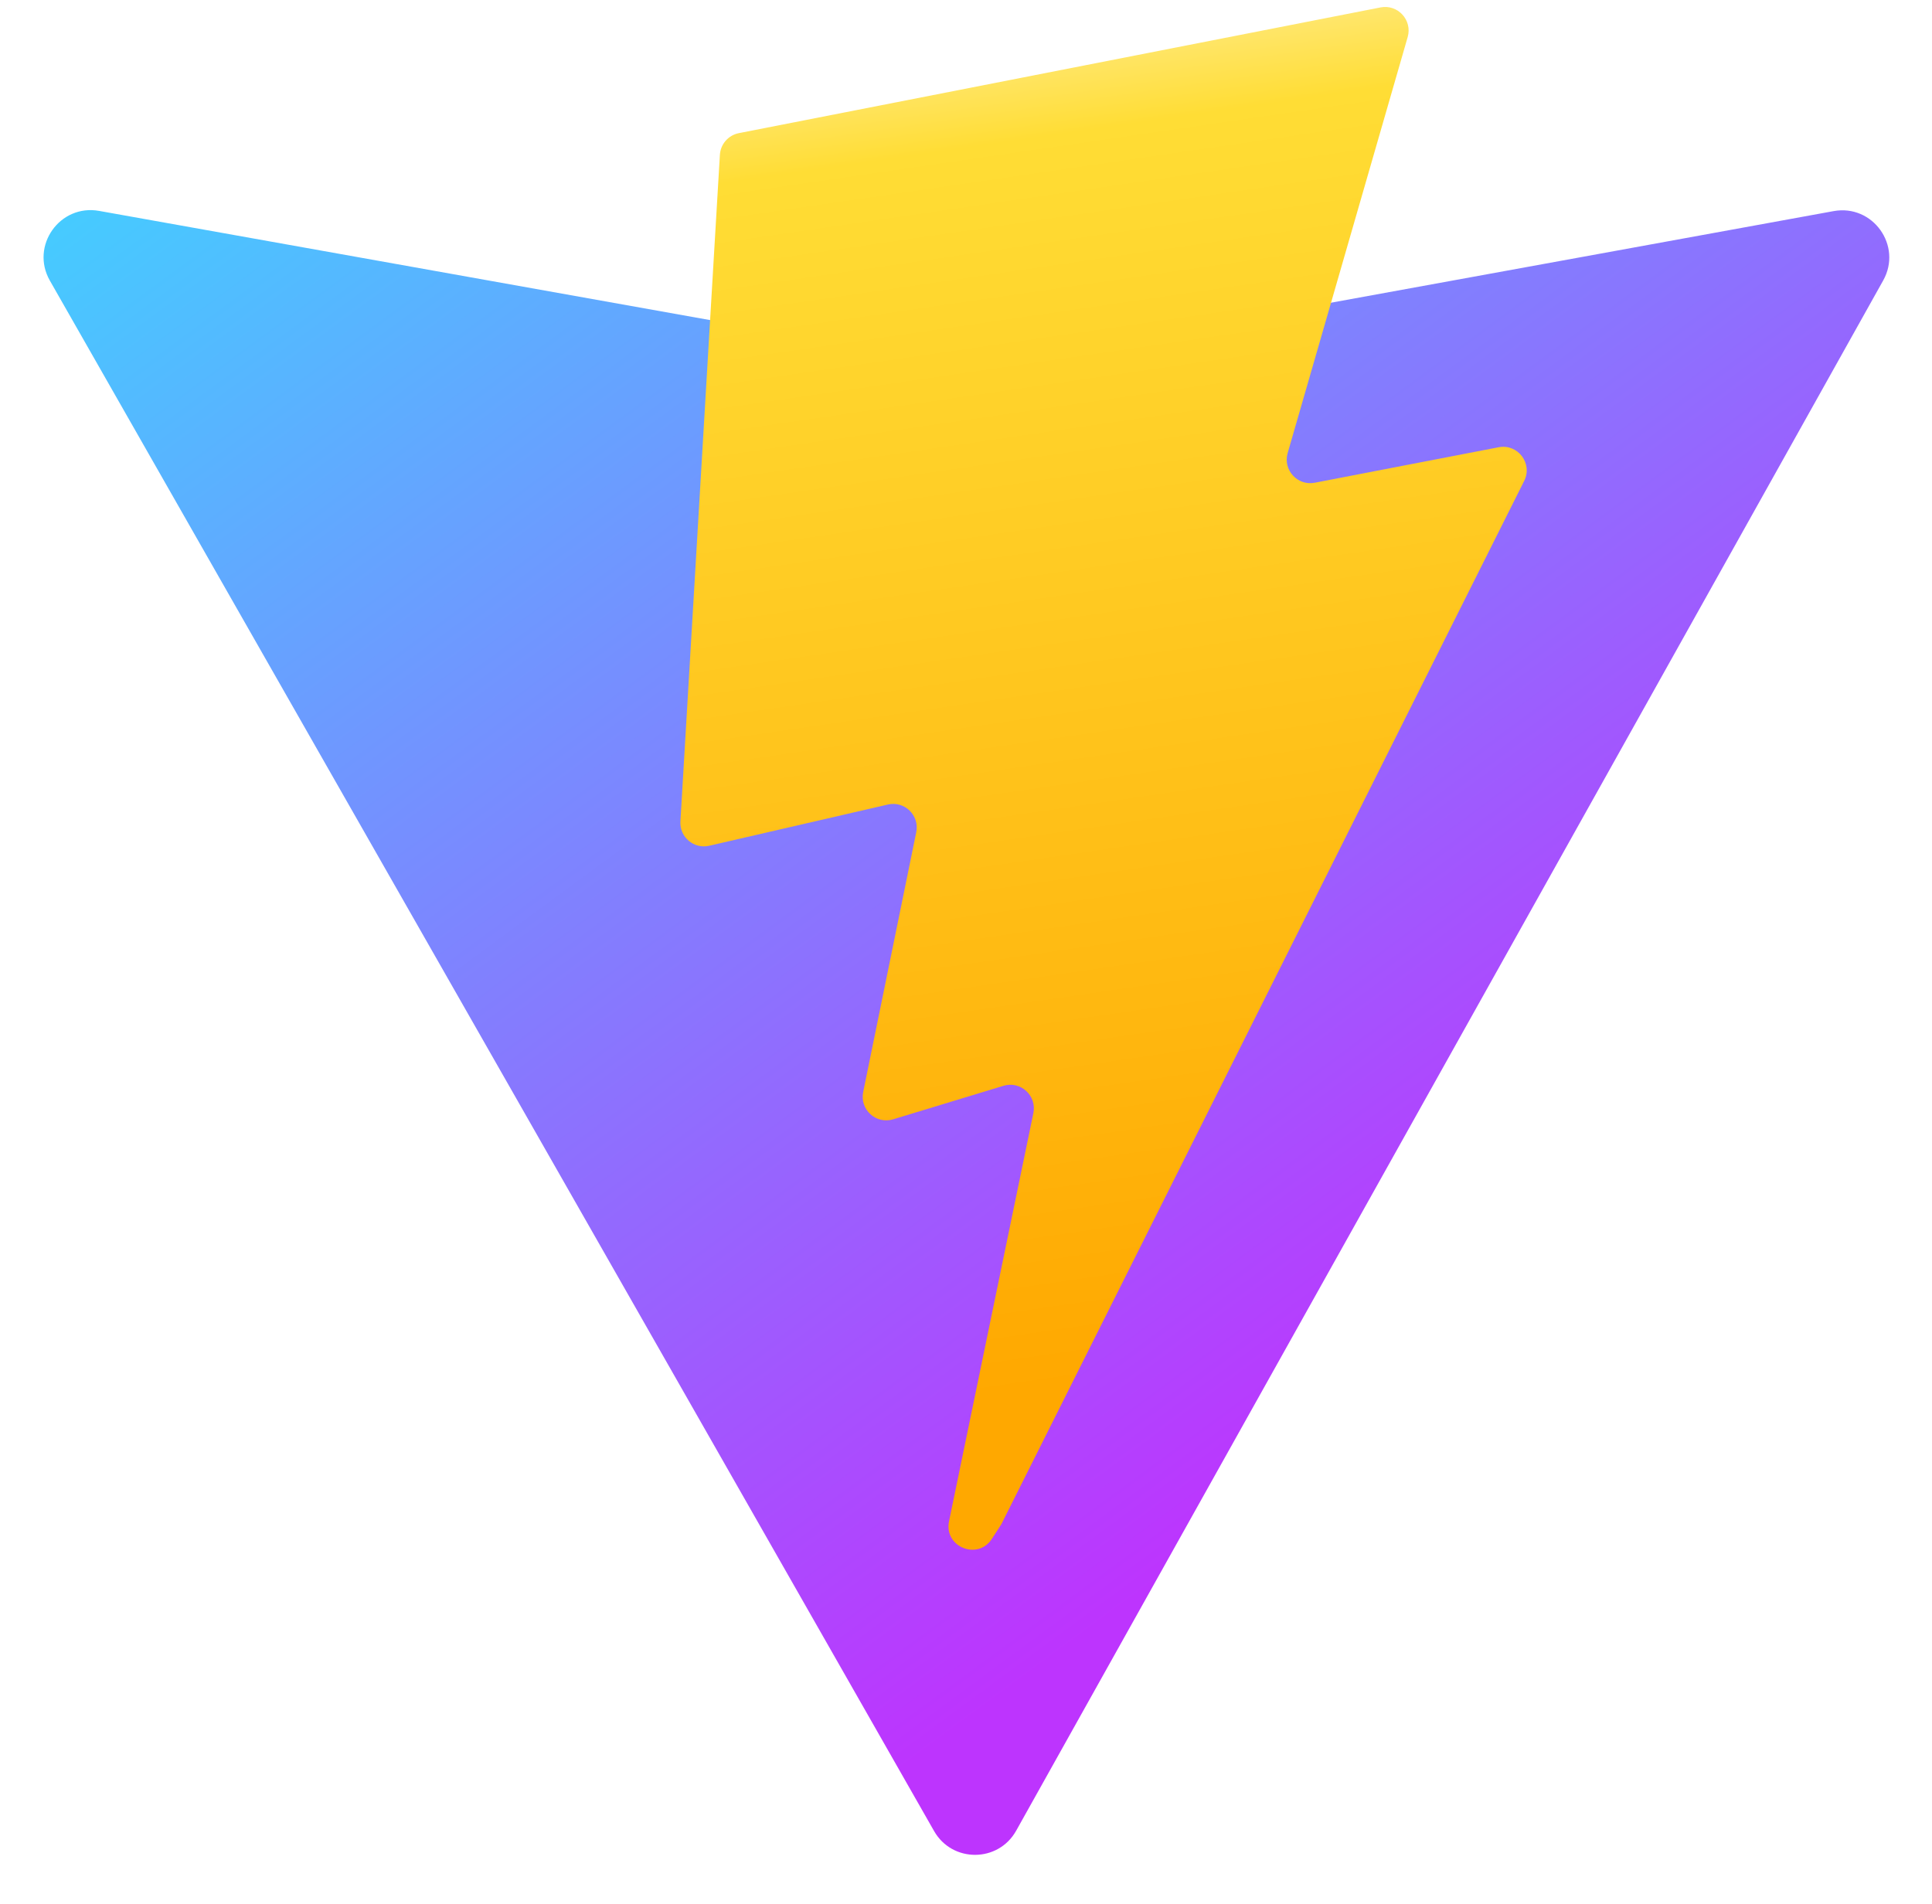
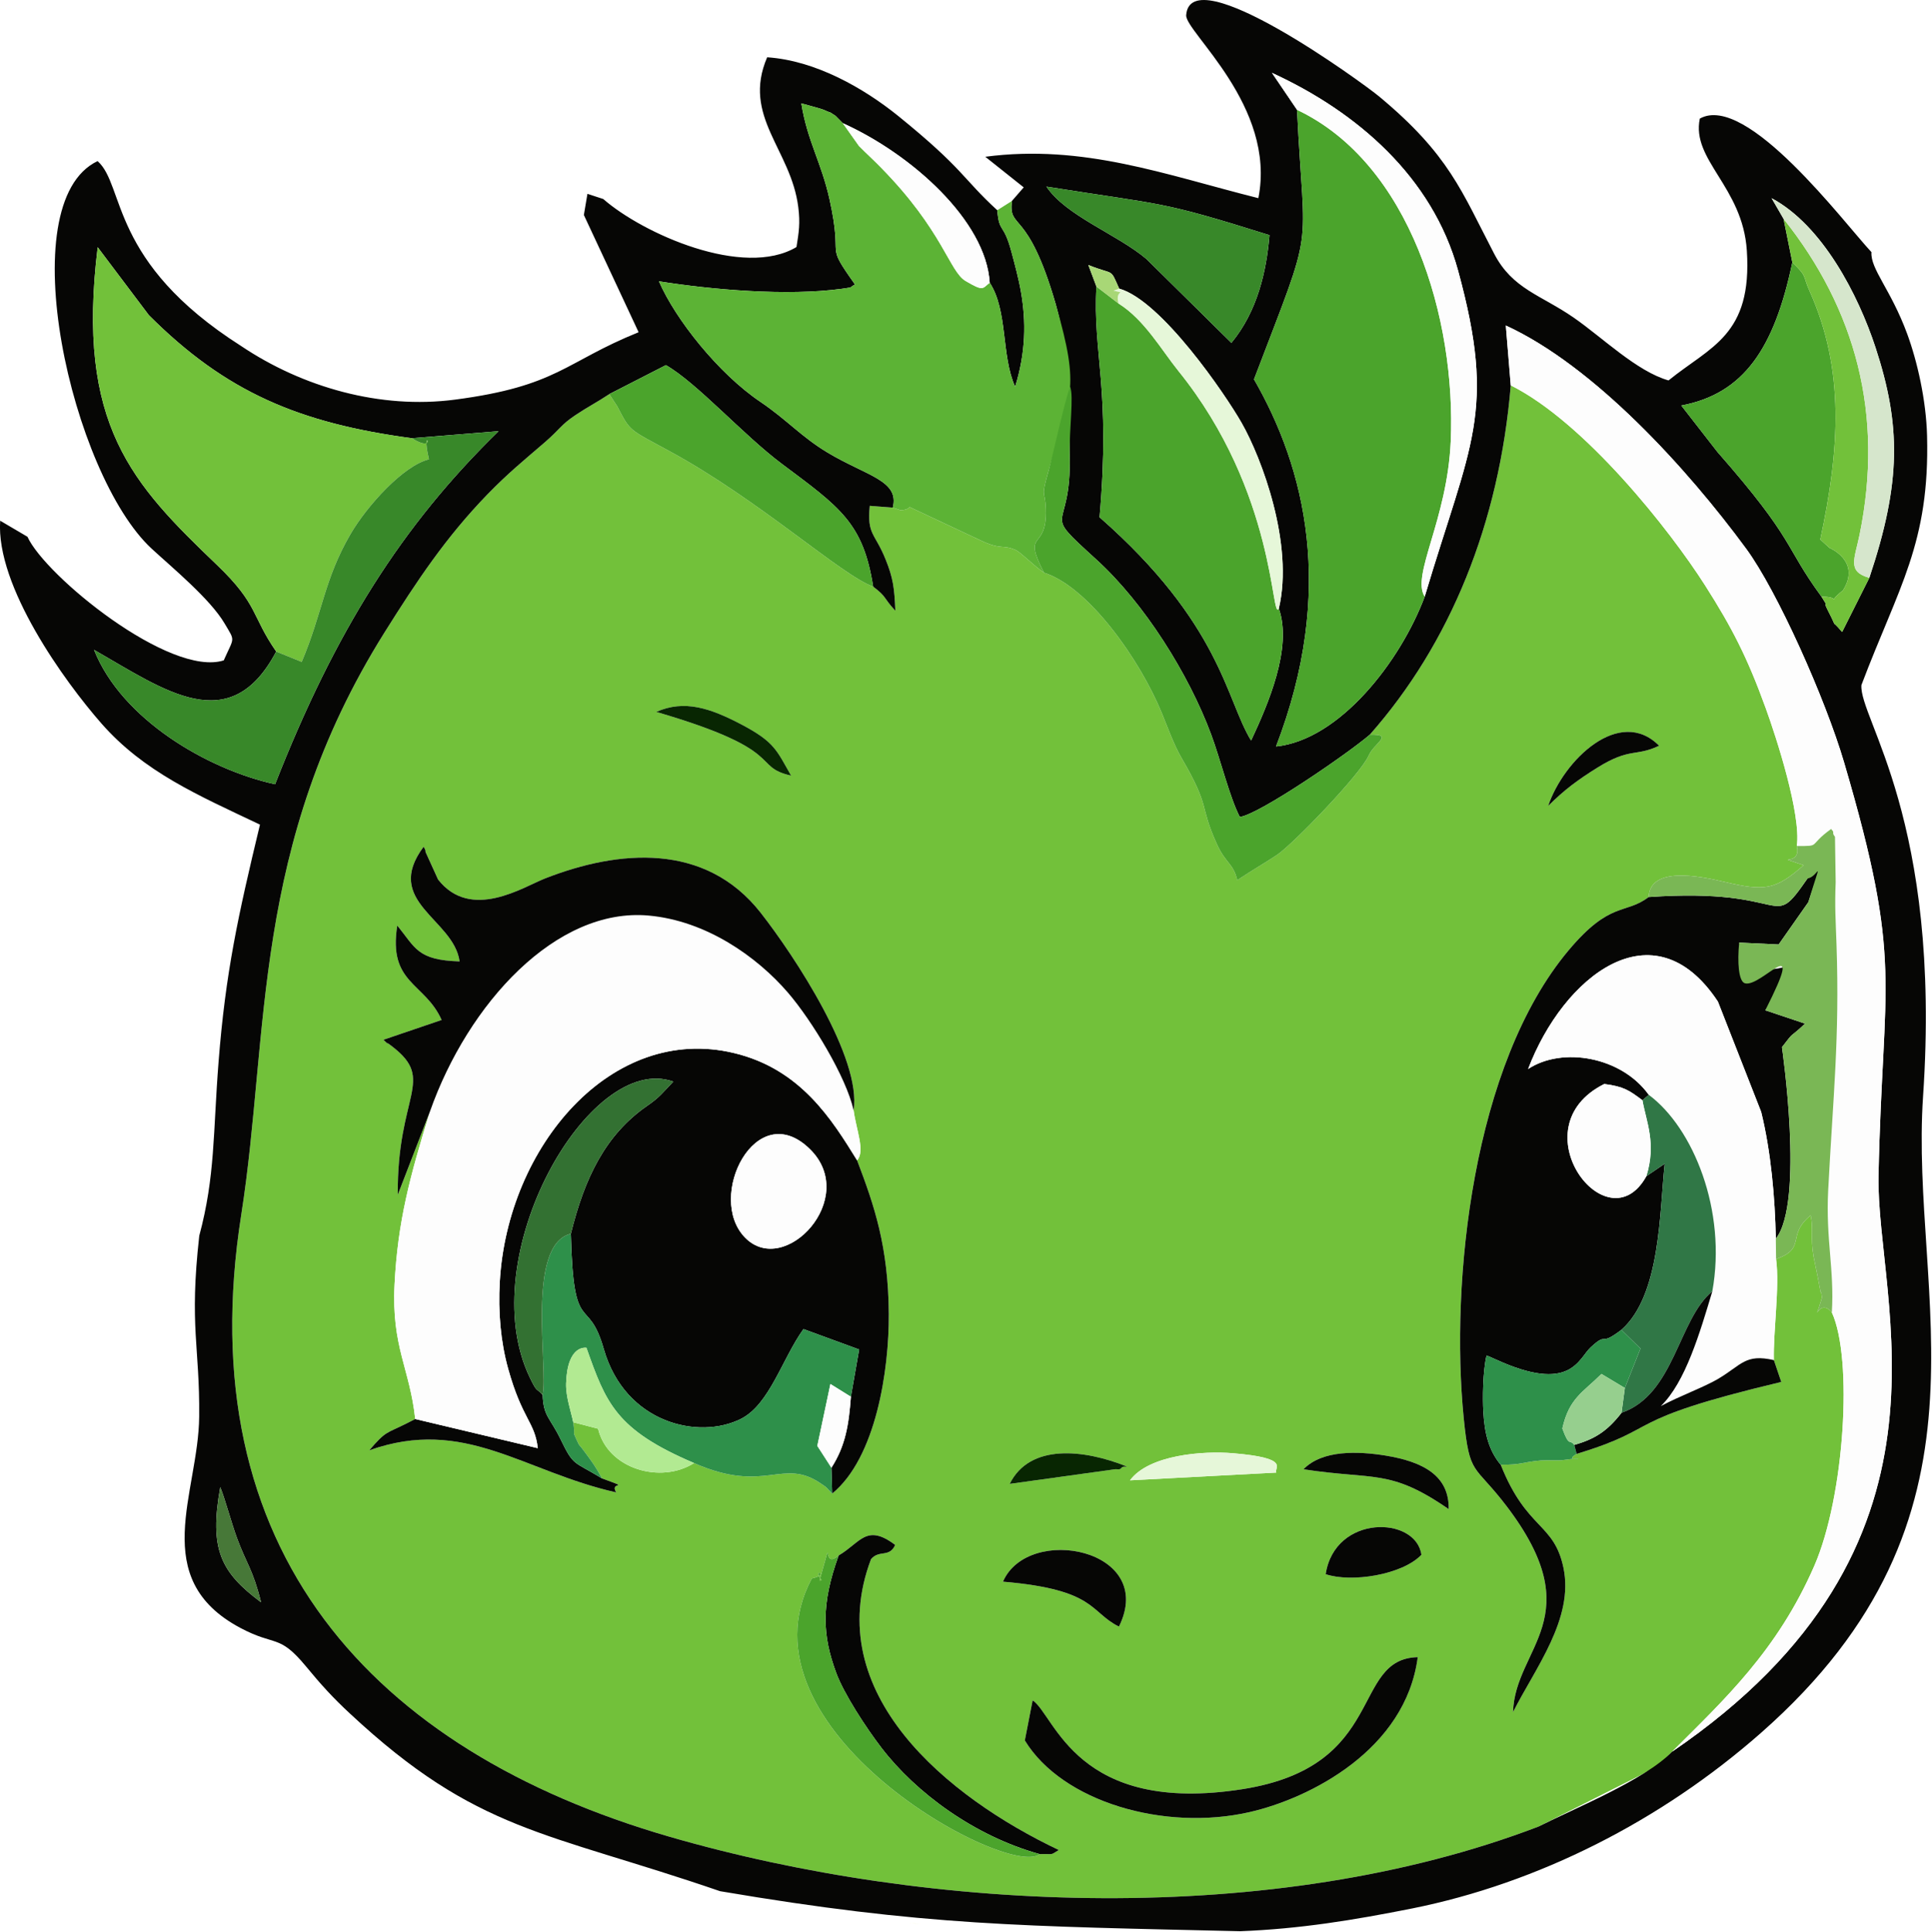
- <svg xmlns="http://www.w3.org/2000/svg" width="410" height="404" viewBox="0 0 410 404" fill="none">
-   <path d="M399.641 59.525L215.643 388.545C211.844 395.338 202.084 395.378 198.228 388.618L10.582 59.556C6.381 52.19 12.68 43.267 21.028 44.759L205.223 77.682C206.398 77.892 207.601 77.89 208.776 77.676L389.119 44.806C397.439 43.289 403.768 52.143 399.641 59.525Z" fill="url(#paint0_linear)" />
-   <path d="M292.965 1.574L156.801 28.255C154.563 28.694 152.906 30.59 152.771 32.866L144.395 174.33C144.198 177.662 147.258 180.248 150.51 179.498L188.42 170.749C191.967 169.931 195.172 173.055 194.443 176.622L183.18 231.775C182.422 235.487 185.907 238.661 189.532 237.56L212.947 230.446C216.577 229.344 220.065 232.527 219.297 236.242L201.398 322.875C200.278 328.294 207.486 331.249 210.492 326.603L212.5 323.5L323.454 102.072C325.312 98.365 322.108 94.137 318.036 94.923L279.014 102.454C275.347 103.161 272.227 99.746 273.262 96.158L298.731 7.867C299.767 4.273 296.636 0.855 292.965 1.574Z" fill="url(#paint1_linear)" />
+ <svg xmlns="http://www.w3.org/2000/svg" xml:space="preserve" width="2362px" height="2362px" version="1.1" style="shape-rendering:geometricPrecision; text-rendering:geometricPrecision; image-rendering:optimizeQuality; fill-rule:evenodd; clip-rule:evenodd" viewBox="0 0 227.17 227.17">
  <defs>
-     <linearGradient id="paint0_linear" x1="6" y1="33" x2="235" y2="344" gradientUnits="userSpaceOnUse">
-       <stop stop-color="#41D1FF" />
-       <stop offset="1" stop-color="#BD34FE" />
-     </linearGradient>
-     <linearGradient id="paint1_linear" x1="194.651" y1="8.818" x2="236.076" y2="292.989" gradientUnits="userSpaceOnUse">
-       <stop stop-color="#FFEA83" />
-       <stop offset="0.083" stop-color="#FFDD35" />
-       <stop offset="1" stop-color="#FFA800" />
-     </linearGradient>
+     <style type="text/css">
+    
+     .fil1 {fill:#060605}
+     .fil15 {fill:#082602}
+     .fil8 {fill:#2E904A}
+     .fil9 {fill:#307746}
+     .fil10 {fill:#337132}
+     .fil6 {fill:#388829}
+     .fil16 {fill:#477838}
+     .fil4 {fill:#4BA42C}
+     .fil3 {fill:#5CB335}
+     .fil0 {fill:#72C13A}
+     .fil7 {fill:#7AB755}
+     .fil14 {fill:#96CF8E}
+     .fil17 {fill:#A8D776}
+     .fil13 {fill:#B2EA92}
+     .fil11 {fill:#D6E6CC}
+     .fil5 {fill:#DEE962}
+     .fil12 {fill:#E6F7D9}
+     .fil2 {fill:#FDFDFD}
+    
+   </style>
  </defs>
+   <g id="Layer_x0020_1">
+     <g id="_3028019825712">
+       <path class="fil0" d="M166.77 194.93c-7.93,0.2 -3.52,12.81 -20.55,15.52 -19.66,3.12 -22.12,-8.7 -24.75,-10.44l-0.92 4.72c4.42,7.24 16.43,10.71 26.43,8.43 7.1,-1.62 18.37,-7.33 19.79,-18.23zm-68.12 -11.96c-2.21,1.89 -0.4,-3.49 -2.25,2.95 0.04,0.03 0.16,-0.01 0.16,-0.01 0,0 0.08,-0.05 0.08,-0.06 -1.25,-1.46 1.12,-0.67 -1.15,-0.17 -9.46,17.75 23.17,35.41 26.81,32.42 1.75,-0.05 1.14,0.19 2.25,-0.48 -13.07,-6.2 -28.07,-18.42 -22.09,-34.22 0.98,-1.14 2.15,-0.13 2.84,-1.67 -3.4,-2.56 -4.07,-0.27 -6.65,1.24zm32.97 8.37c4.51,-9.12 -10.67,-12.11 -13.64,-5.29 10.97,0.94 10.14,3.53 13.64,5.29zm35.58 -8.45c-0.63,-4.57 -10.18,-4.79 -11.26,2.28 2.99,1.02 8.99,0.1 11.26,-2.28zm-35.97 -10.07c0.16,-0.01 0.49,0.11 0.67,-0.13 0.19,-0.25 0.45,-0.12 0.67,-0.18 -5.11,-2.05 -11.44,-2.72 -13.8,2.04l12.46 -1.73zm18.9 0.4c-0.33,-0.53 1.84,-1.7 -5.12,-2.28 -3.41,-0.29 -9.84,0.16 -12.09,3.19l17.21 -0.91zm20.28 4.3c0.07,-3.88 -2.91,-5.56 -7.42,-6.3 -3.22,-0.52 -7.44,-0.69 -9.66,1.61 8.31,1.29 10.14,-0.11 17.08,4.69zm-119.83 -46.79c-2.37,7.65 -3.8,12.98 -4.17,20.37 -0.37,7.35 1.8,9.89 2.43,15.82l-1.07 0.55c-2.34,1.17 -2.36,0.82 -4.33,3.13 11.23,-3.99 18.09,2.5 29.04,4.95 -0.87,-1.4 1.98,-0.3 -1.66,-1.64 -0.81,-1.47 -1.08,-1.8 -1.9,-2.93 -0.99,-1.37 -0.65,-0.67 -1.06,-1.54 -0.61,-1.3 -0.15,-0.37 -0.43,-2.14l2.92 0.76c1.14,4.77 7.4,6.52 11.29,4.04 8.44,3.72 10.39,-0.73 14.95,2.43 0.85,0.58 0.38,0.23 1.3,1.16 5.15,-4.21 6.7,-14.52 6.66,-21.15 -0.06,-7.93 -1.7,-12.71 -3.73,-18.05 0.98,-1.08 -0.12,-3.64 -0.41,-5.89 0.96,-6.11 -6.92,-18.11 -10.93,-23.23 -6.52,-8.32 -16.72,-7.42 -25.36,-4.04 -2.58,1.01 -8.73,5.05 -12.59,0.13l-1.48 -3.25c0.03,-0.31 -0.15,-0.41 -0.22,-0.61 -4.84,6.51 3.54,8.46 4.23,13.49 -4.97,-0.15 -5.18,-1.58 -7.33,-4.22 -1.09,6.88 3.22,6.65 5.22,11.11l-6.85 2.33c1.55,1.44 -0.49,-0.41 1.09,0.83 5.08,3.95 0.5,5.61 0.6,17.4l3.79 -9.81zm42.48 -39.49c-1.7,-2.97 -1.93,-3.94 -5.75,-5.97 -3.75,-1.98 -6.79,-3 -10.12,-1.53 15.63,4.56 11.11,6.41 15.87,7.5zm102.1 -3.52c-4.65,-4.68 -11.22,1.68 -13.05,7.08 1.87,-1.86 3.45,-3.05 5.82,-4.52 3.83,-2.38 4.46,-1.24 7.23,-2.56zm16.2 11.8c0.6,2.6 -3.18,0.85 0.8,2.26 -3.3,2.9 -4.57,3.08 -9.26,1.97 -3.06,-0.73 -8.8,-1.86 -8.97,1.77 -2.74,2.1 -4.49,0.4 -9.41,6.26 -11.29,13.45 -13.95,38.92 -12.34,55.05 0.69,6.91 1.21,5.31 5.02,10.31 10,13.12 1,16.6 0.78,24.25 2.6,-5.15 7.19,-10.99 5.93,-16.97 -1.12,-5.34 -4.31,-4.41 -7.38,-12.12 2.61,0 2.36,-0.29 4.74,-0.51 0.6,-0.05 2.08,0.02 2.49,-0.03 4.29,-0.6 -0.3,0.43 1.7,-0.74 10.41,-3.15 4.72,-3.85 24.07,-8.46l-0.87 -2.57c-0.09,-3.35 0.7,-8.63 0.26,-11.88 3.68,-1.32 1.13,-2.73 4.07,-5.15 0.34,1.64 -0.04,2.56 0.33,4.8 0.03,0.14 0.45,2.19 0.5,2.46l0.34 1.78c0.08,-0.12 0.11,0.41 0.16,0.62 -1.14,3.96 -0.48,-0.21 1.16,1.76 2.51,5.45 1.49,21.62 -2.05,29.78 -4.36,10.01 -10.6,15.76 -16.75,21.9 -1.81,1.88 -1.3,1.4 -3.62,2.71l-12.08 6.09c-31.16,11.92 -71.4,10.14 -102.28,1.18 -34.9,-10.13 -56.54,-33.68 -50.32,-73.17 3.34,-21.25 1.11,-43.37 16.86,-68.49 3.83,-6.1 7.19,-11.15 12.06,-16.19 2.53,-2.6 4.27,-3.99 6.76,-6.14 1.87,-1.62 1.88,-2.05 3.63,-3.22 1.48,-0.99 2.47,-1.47 3.98,-2.47l0.94 1.44c1.55,2.99 1.32,2.65 6.11,5.25 10.63,5.77 20.25,14.62 23.99,15.95 1.66,1.26 1.12,1.24 2.61,2.84 -0.11,-2.67 -0.27,-3.87 -1.14,-6.02 -1.28,-3.19 -2.2,-2.87 -1.87,-6.32l2.71 0.21 0.88 0.3c0.06,0 0.31,-0.01 0.37,-0.02 0.11,-0.01 0.59,-0.11 0.72,-0.35l8.35 3.92c2.49,1.19 2.62,0.45 4.15,1.15 0.59,0.27 2.15,1.87 3.31,2.65 5.23,1.66 11.27,10.19 13.87,16.53 0.63,1.53 1.41,3.72 2.31,5.26 3.52,6.04 2.01,5.41 4.18,10.18 1.01,2.23 1.91,2.21 2.38,4.2 1.93,-1.28 3.03,-1.88 4.65,-2.95 1.85,-1.22 9.87,-9.53 10.81,-11.71 0.64,-1.47 3.04,-2.52 0.12,-2.44 9.45,-10.69 15.24,-24.85 16.59,-41.1 8.7,4.35 18.7,16.99 22.88,23.56 3.17,4.98 4.95,8.45 7.11,14.41 1.27,3.49 4.18,12.5 3.66,16.22z" />
+       <path class="fil1" d="M84.7 222.46c-20.58,-7.07 -28.56,-6.94 -43.52,-20.88 -2.03,-1.88 -3.44,-3.44 -5.16,-5.53 -3.23,-3.91 -3.56,-2.33 -7.75,-4.56 -10.91,-5.81 -4.92,-15.88 -4.84,-24.85 0.08,-8.28 -1.19,-10.56 0.01,-21.28 1.89,-7.04 1.61,-12.08 2.27,-20.45 0.82,-10.5 2.29,-17.18 4.87,-27.91 -7.37,-3.5 -13.63,-6.19 -18.65,-11.9 -4.34,-4.95 -12.43,-16.14 -11.91,-23.85l3.21 1.89c2.08,4.59 16.75,16.55 23.09,14.54 1.24,-2.81 1.38,-2.17 0.1,-4.34 -1.69,-2.88 -6.14,-6.55 -8.57,-8.79 -9.41,-8.68 -16.71,-40.69 -6.37,-45.6 3.26,2.9 1.33,11.85 16.88,21.75 7.24,4.86 16.37,7.46 25.15,6.31 12.12,-1.59 12.9,-4.41 21.61,-7.93l-6.44 -13.79 0.42 -2.49 1.86 0.61c4.68,4.09 16.51,9.36 22.73,5.65 0.28,-1.75 0.45,-2.79 0.21,-4.7 -0.85,-6.79 -6.65,-10.66 -3.66,-17.62 5.67,0.37 11.36,3.62 15.44,6.92 7.72,6.26 7.53,7.32 11.63,11.07 0.23,2.76 0.73,1.4 1.66,4.87 0.35,1.3 0.85,3.15 1.12,4.69 0.63,3.59 0.57,7.15 -0.68,11.21 -1.66,-3.73 -0.83,-8.93 -2.99,-12.25 -0.44,-7.29 -9.22,-15.13 -17.28,-18.76l-0.85 -0.86c-1.33,-0.83 0.1,-0.04 -1.32,-0.68 -0.41,-0.19 -2.28,-0.66 -2.71,-0.79 0.7,4.42 2.36,6.94 3.32,11.3 1.68,7.57 -0.7,4.8 3,10.01 -0.79,0.37 0.02,0.28 -1.55,0.5 -6.46,0.88 -15.3,0.11 -21.52,-0.88 1.93,4.46 7,10.85 11.94,14.18 3.12,2.11 4.82,4.12 7.89,5.96 4.58,2.75 8.5,3.28 7.68,6.48l-2.71 -0.21c-0.33,3.45 0.59,3.13 1.87,6.32 0.87,2.15 1.03,3.35 1.14,6.02 -1.49,-1.6 -0.95,-1.58 -2.61,-2.84 -1.18,-7.49 -3.87,-9.3 -10.73,-14.43 -4.53,-3.38 -10,-9.54 -13.65,-11.62l-6.66 3.41c-1.51,1 -2.5,1.48 -3.98,2.47 -1.75,1.17 -1.76,1.6 -3.63,3.22 -2.49,2.15 -4.23,3.54 -6.76,6.14 -4.87,5.04 -8.23,10.09 -12.06,16.19 -15.75,25.12 -13.52,47.24 -16.86,68.49 -6.22,39.49 15.42,63.04 50.32,73.17 30.88,8.96 71.12,10.74 102.28,-1.18 4.3,-2.17 12.49,-5.48 15.7,-8.8 35.56,-24.23 23.99,-52.95 24.29,-67.76 0.49,-23.39 2.98,-24.72 -4.05,-48.62 -2.19,-7.44 -7.85,-20.15 -11.53,-25.15 -6.92,-9.41 -17.87,-21.47 -28.26,-26.24l0.58 7.04c-1.35,16.25 -7.14,30.41 -16.59,41.1 -2.53,2.18 -12.98,9.36 -15.28,9.67 -1.19,-2.29 -2.27,-6.75 -3.38,-9.73 -2.63,-7.07 -7.84,-15.4 -13.48,-20.54 -6.83,-6.22 -2.93,-2.73 -3.15,-12.25 -0.13,-5.8 0.04,-11.92 -1.64,-17.78 -3.32,-11.51 -5.57,-8.64 -5.16,-12.16l1.39 -1.6 -4.52 -3.6c11.54,-1.52 21.14,2.11 32.12,4.87 2.16,-10.84 -8.63,-19.57 -8.49,-21.53 0.51,-6.8 20.79,7.98 22.7,9.57 8.26,6.87 9.69,11.14 13.53,18.5 2.17,4.17 5.49,4.83 9.38,7.53 3.36,2.33 7.4,6.31 11.13,7.37 4.92,-4 9.87,-5.27 9.21,-15.28 -0.49,-7.51 -6.56,-10.65 -5.53,-15.52 5.5,-3.08 16.96,12.25 20.19,15.71 -0.14,1.98 2.27,4.38 4.19,9.58 1.21,3.28 2.24,7.85 2.35,12 0.33,12.7 -3.34,17.76 -7.72,29.34 -0.3,3.93 9.46,15.79 7.25,48.39 -1.6,23.6 9.93,49.38 -19.09,74.89 -11.78,10.36 -26.22,17.66 -41,20.63 -6.87,1.37 -13.22,2.41 -20.23,2.68 -25.56,-0.6 -37.1,-0.61 -61.19,-4.71zm-53.99 -33.98c-0.98,-3.92 -1.7,-4.48 -2.84,-7.57 -0.67,-1.84 -1.37,-4.49 -1.96,-5.98 -1.32,7.32 0.06,10.02 4.8,13.55zm1.78 -111.84c-5.43,10.29 -13.12,4.55 -21.43,-0.2 3.25,8.19 13.38,14.08 21.3,15.81 7.04,-17.96 14.95,-30.5 26.29,-41.53l-10.2 0.83c-13.23,-1.78 -21.87,-5.4 -30.94,-14.48l-6.02 -7.99c-2.57,20.97 4.1,27.86 14.06,37.4 4.87,4.67 4,5.93 6.94,10.16zm117.94 -5.06c1.79,-7.57 -2.02,-17.71 -4.38,-21.84 -1.9,-3.34 -9.44,-14.4 -14.4,-15.79 -1.13,-2.53 -0.49,-1.51 -3.63,-2.78l0.95 2.53c-0.45,7.87 1.7,11.97 0.37,27.14 14.31,12.56 14.87,21.45 17.83,26.27 1.97,-4.22 4.88,-10.88 3.26,-15.53zm-5.58 -31.25c3.07,-3.72 4.12,-8.41 4.48,-12.67 -13.11,-4.12 -12.26,-3.48 -26.24,-5.71 2.32,3.46 8.3,5.59 11.77,8.52l9.99 9.86zm7.72 -27.41c0.87,17.84 2.23,12.59 -5.06,31.7 6,10.42 9.65,24.84 2.59,43.19 7.5,-0.79 14.64,-10.02 17.49,-17.63 5.41,-18.13 8.49,-21.64 3.92,-38.37 -3.01,-10.98 -11.88,-18.65 -21.89,-23.24l2.95 4.35zm57.23 12.82l1.03 5.12c-2.12,10.15 -5.73,15.46 -13.06,16.84l4.25 5.46c9.25,10.54 7.79,10.96 12.24,17.02 1.14,1.78 -0.05,0.07 0.79,1.7 1.31,2.54 0.03,0.57 1.64,2.46l3.2 -6.37c3.78,-11.27 3.71,-17.99 0.73,-27.09 -2.03,-6.19 -6.24,-14.37 -12.23,-17.57l1.41 2.43z" />
+       <path class="fil1" d="M95.29 135.19c-6.37,-6.29 -12.31,5.67 -7.63,10.41 4.66,4.72 13.44,-4.67 7.63,-10.41zm5.53 1.3c2.03,5.34 3.67,10.12 3.73,18.05 0.04,6.63 -1.51,16.94 -6.66,21.15l-0.09 -3.04c1.68,-2.61 2.05,-5.13 2.29,-8.35l0.97 -5.56 -6.55 -2.4c-2.51,3.5 -3.97,8.83 -7.33,10.55 -4.96,2.52 -13.65,0.56 -16.16,-8.21 -1.87,-6.55 -3.57,-1.12 -3.87,-13.55 1.61,-6.55 4.06,-11.64 8.95,-15.03 1.51,-1.04 1.79,-1.5 3.1,-2.87 -9.88,-3.57 -23.71,20.63 -16.88,34.81 0.91,1.88 0.69,1.12 1.51,2.05 0.1,2.55 0.86,2.64 2.1,5.19 1.57,3.24 1.47,2.54 4.89,4.63 3.64,1.34 0.79,0.24 1.66,1.64 -10.95,-2.45 -17.81,-8.94 -29.04,-4.95 1.97,-2.31 1.99,-1.96 4.33,-3.13l1.07 -0.55 14.42 3.43c-0.35,-3.11 -1.83,-3.38 -3.49,-9.36 -0.87,-3.12 -1.19,-6.67 -0.98,-10.23 0.91,-15.9 13.14,-30.35 27.55,-26.89 7.85,1.88 11.51,7.82 14.48,12.62z" />
+       <path class="fil2" d="M100.41 130.6c0.29,2.25 1.39,4.81 0.41,5.89 -2.97,-4.8 -6.63,-10.74 -14.48,-12.62 -14.41,-3.46 -26.64,10.99 -27.55,26.89 -0.21,3.56 0.11,7.11 0.98,10.23 1.66,5.98 3.14,6.25 3.49,9.36l-14.42 -3.43c-0.63,-5.93 -2.8,-8.47 -2.43,-15.82 0.37,-7.39 1.8,-12.72 4.17,-20.37 4.46,-12.66 14.84,-24.03 25.74,-23.03 6.72,0.61 12.69,4.79 16.38,9.08 2.8,3.26 6.84,9.9 7.71,13.82z" />
+       <path class="fil3" d="M116.42 33.25c2.16,3.32 1.33,8.52 2.99,12.25 1.25,-4.06 1.31,-7.62 0.68,-11.21 -0.27,-1.54 -0.77,-3.39 -1.12,-4.69 -0.93,-3.47 -1.43,-2.11 -1.66,-4.87l1.72 -1.09c-0.41,3.52 1.84,0.65 5.16,12.16 2.96,10.28 1.69,10.59 -0.83,19.51 -0.98,3.46 -0.42,2.16 -0.34,4.57 0.18,5.07 -2.87,2.32 -0.22,7.48 -1.16,-0.78 -2.72,-2.38 -3.31,-2.65 -1.53,-0.7 -1.66,0.04 -4.15,-1.15l-8.35 -3.92c-0.13,0.24 -0.61,0.34 -0.72,0.35 -0.06,0.01 -0.31,0.02 -0.37,0.02l-0.88 -0.3c0.82,-3.2 -3.1,-3.73 -7.68,-6.48 -3.07,-1.84 -4.77,-3.85 -7.89,-5.96 -4.94,-3.33 -10.01,-9.72 -11.94,-14.18 6.22,0.99 15.06,1.76 21.52,0.88 1.57,-0.22 0.76,-0.13 1.55,-0.5 -3.7,-5.21 -1.32,-2.44 -3,-10.01 -0.96,-4.36 -2.62,-6.88 -3.32,-11.3 0.43,0.13 2.3,0.6 2.71,0.79 1.42,0.64 -0.01,-0.15 1.32,0.68l0.85 0.86 1.9 2.68c0.96,0.97 1.61,1.54 2.55,2.5 7.34,7.46 8.07,12.24 9.99,13.38 2.14,1.26 1.96,0.9 2.84,0.2z" />
+       <path class="fil1" d="M208.89 145.71c-0.09,-4.77 -0.57,-10.24 -1.72,-14.91l-5.09 -12.98c-7.57,-11.47 -18.2,-2.94 -22.33,7.93 4.02,-2.66 10.98,-1.46 14.2,3.04l-0.75 0.63c-1.56,-1.16 -2.17,-1.61 -4.49,-1.91 -10.27,5.12 0.38,19.14 4.95,10.85l2.16 -1.47c-0.62,5.67 -0.47,15.49 -5.1,19.54 -2.71,2.08 -1.5,0.12 -3.6,2.05 -1.45,1.33 -2.32,5.5 -11.22,1.41 -0.14,-0.06 -0.41,-0.18 -0.52,-0.23 -0.11,-0.05 -0.34,-0.15 -0.52,-0.21 -0.45,1.96 -0.46,5.06 -0.38,6.53 0.14,2.63 0.65,4.65 2.05,6.32 3.07,7.71 6.26,6.78 7.38,12.12 1.26,5.98 -3.33,11.82 -5.93,16.97 0.22,-7.65 9.22,-11.13 -0.78,-24.25 -3.81,-5 -4.33,-3.4 -5.02,-10.31 -1.61,-16.13 1.05,-41.6 12.34,-55.05 4.92,-5.86 6.67,-4.16 9.41,-6.26 17.05,-1.2 14.18,4.33 18.69,-2.19 2.56,-2.18 2.1,-3.41 0.09,2.8l-3.49 4.97 -4.64 -0.22c2.91,8.1 11.74,-3.55 3.07,7.96l4.68 1.57c-1.97,1.86 -1.13,0.69 -2.72,2.77 0,0.01 2.67,18.22 -0.72,22.53z" />
+       <path class="fil4" d="M167.59 70.18c-2.85,7.61 -9.99,16.84 -17.49,17.63 7.06,-18.35 3.41,-32.77 -2.59,-43.19 7.29,-19.11 5.93,-13.86 5.06,-31.7 13.33,6.3 18.72,24.63 18.08,39 -0.41,9.27 -4.68,15.76 -3.06,18.26z" />
+       <path class="fil2" d="M196.68 206.06c6.15,-6.14 12.39,-11.89 16.75,-21.9 3.54,-8.16 4.56,-24.33 2.05,-29.78 0.31,-5.04 -0.73,-8.59 -0.43,-14.38 0.58,-11.14 1.35,-17.81 0.98,-28.85 -0.1,-2.99 -0.22,-4.42 -0.1,-7.39l-0.08 -5.31c-0.02,-0.11 -0.24,-0.24 -0.21,-0.48 0.03,-0.25 -0.17,-0.3 -0.24,-0.46 -2.82,2.03 -1.1,2.01 -4.04,2.01 0.52,-3.72 -2.39,-12.73 -3.66,-16.22 -2.16,-5.96 -3.94,-9.43 -7.11,-14.41 -4.18,-6.57 -14.18,-19.21 -22.88,-23.56l-0.58 -7.04c10.39,4.77 21.34,16.83 28.26,26.24 3.68,5 9.34,17.71 11.53,25.15 7.03,23.9 4.54,25.23 4.05,48.62 -0.3,14.81 11.27,43.53 -24.29,67.76z" />
+       <path class="fil0" d="M48.45 51.55c3.31,2.03 0.95,-2.02 2.01,2.48 -2.98,0.72 -7.25,5.41 -9.22,8.78 -3.11,5.33 -3.29,9.25 -5.75,15.05l-3 -1.22c-2.94,-4.23 -2.07,-5.49 -6.94,-10.16 -9.96,-9.54 -16.63,-16.43 -14.06,-37.4l6.02 7.99c9.07,9.08 17.71,12.7 30.94,14.48z" />
+       <path class="fil2" d="M208.89 145.71l0.03 2.4c0.44,3.25 -0.35,8.53 -0.26,11.88 -3.37,-0.77 -3.76,0.55 -6.58,2.22 -1.65,0.97 -4.47,1.99 -6.72,3.19 2.9,-2.81 4.6,-8.64 6.06,-13.5 1.72,-9.49 -2.24,-19.23 -7.47,-23.11 -3.22,-4.5 -10.18,-5.7 -14.2,-3.04 4.13,-10.87 14.76,-19.4 22.33,-7.93l5.09 12.98c1.15,4.67 1.63,10.14 1.72,14.91z" />
+       <path class="fil4" d="M150.43 71.58c1.62,4.65 -1.29,11.31 -3.26,15.53 -2.96,-4.82 -3.52,-13.71 -17.83,-26.27 1.33,-15.17 -0.82,-19.27 -0.37,-27.14l2.6 2c3.05,1.9 5.07,5.49 7.04,7.93 11.57,14.32 10.9,29.71 11.82,27.95z" />
+       <path class="fil1" d="M100.41 130.6c-0.87,-3.92 -4.91,-10.56 -7.71,-13.82 -3.69,-4.29 -9.66,-8.47 -16.38,-9.08 -10.9,-1 -21.28,10.37 -25.74,23.03l-3.79 9.81c-0.1,-11.79 4.48,-13.45 -0.6,-17.4 -1.58,-1.24 0.46,0.61 -1.09,-0.83l6.85 -2.33c-2,-4.46 -6.31,-4.23 -5.22,-11.11 2.15,2.64 2.36,4.07 7.33,4.22 -0.69,-5.03 -9.07,-6.98 -4.23,-13.49 0.07,0.2 0.25,0.3 0.22,0.61l1.48 3.25c3.86,4.92 10.01,0.88 12.59,-0.13 8.64,-3.38 18.84,-4.28 25.36,4.04 4.01,5.12 11.89,17.12 10.93,23.23z" />
+       <path class="fil5" d="M106.97 226.25c0.45,0 0.91,0.01 1.37,0.03l-1.37 -0.03 0 0z" />
+       <path class="fil6" d="M32.49 76.64l3 1.22c2.46,-5.8 2.64,-9.72 5.75,-15.05 1.97,-3.37 6.24,-8.06 9.22,-8.78 -1.06,-4.5 1.3,-0.45 -2.01,-2.48l10.2 -0.83c-11.34,11.03 -19.25,23.57 -26.29,41.53 -7.92,-1.73 -18.05,-7.62 -21.3,-15.81 8.31,4.75 16,10.49 21.43,0.2z" />
+       <path class="fil4" d="M214.26 70.18c-4.45,-6.06 -2.99,-6.48 -12.24,-17.02l-4.25 -5.46c7.33,-1.38 10.94,-6.69 13.06,-16.84 1.8,1.71 1.2,1.54 2.04,3.4 4.15,9.24 3.54,18.56 1.25,29.2l1.07 0.98c0.01,0 3.77,1.57 1.6,5 -2.26,1.81 0.24,0.79 -2.53,0.74z" />
+       <path class="fil7" d="M215.48 154.38c-1.64,-1.97 -2.3,2.2 -1.16,-1.76 -0.05,-0.21 -0.08,-0.74 -0.16,-0.62l-0.34 -1.78c-0.05,-0.27 -0.47,-2.32 -0.5,-2.46 -0.37,-2.24 0.01,-3.16 -0.33,-4.8 -2.94,2.42 -0.39,3.83 -4.07,5.15l-0.03 -2.4c3.39,-4.31 0.72,-22.52 0.72,-22.53 1.59,-2.08 0.75,-0.91 2.72,-2.77l-4.68 -1.57c4.99,-9.85 -0.5,-2.58 -2.41,-3.18 -0.73,-0.23 -0.89,-2.48 -0.66,-4.78l4.64 0.22 3.49 -4.97c1.75,-5.83 1.22,-2.96 -0.09,-2.8 -4.51,6.52 -1.64,0.99 -18.69,2.19 0.17,-3.63 5.91,-2.5 8.97,-1.77 4.69,1.11 5.96,0.93 9.26,-1.97 -3.98,-1.41 -0.2,0.34 -0.8,-2.26 2.94,0 1.22,0.02 4.04,-2.01 0.07,0.16 0.27,0.21 0.24,0.46 -0.03,0.24 0.19,0.37 0.21,0.48l0.08 5.31c-0.12,2.97 0,4.4 0.1,7.39 0.37,11.04 -0.4,17.71 -0.98,28.85 -0.3,5.79 0.74,9.34 0.43,14.38z" />
+       <path class="fil8" d="M100.09 164.3l-2.41 -1.5 -1.54 7.28 1.66 2.57 0.09 3.04c-0.92,-0.93 -0.45,-0.58 -1.3,-1.16 -4.56,-3.16 -6.51,1.29 -14.95,-2.43 -9.22,-3.92 -10.36,-7.07 -12.66,-13.56 -0.02,0.01 -2.25,-0.44 -2.39,4.21 -0.04,1.57 0.58,3.28 0.84,4.55 0.28,1.77 -0.18,0.84 0.43,2.14 0.41,0.87 0.07,0.17 1.06,1.54 0.82,1.13 1.09,1.46 1.9,2.93 -3.42,-2.09 -3.32,-1.39 -4.89,-4.63 -1.24,-2.55 -2,-2.64 -2.1,-5.19 0.7,-3.03 -2.02,-17.68 3.32,-18.96 0.3,12.43 2,7 3.87,13.55 2.51,8.77 11.2,10.73 16.16,8.21 3.36,-1.72 4.82,-7.05 7.33,-10.55l6.55 2.4 -0.97 5.56z" />
+       <path class="fil4" d="M161.12 86.43c2.92,-0.08 0.52,0.97 -0.12,2.44 -0.94,2.18 -8.96,10.49 -10.81,11.71 -1.62,1.07 -2.72,1.67 -4.65,2.95 -0.47,-1.99 -1.37,-1.97 -2.38,-4.2 -2.17,-4.77 -0.66,-4.14 -4.18,-10.18 -0.9,-1.54 -1.68,-3.73 -2.31,-5.26 -2.6,-6.34 -8.64,-14.87 -13.87,-16.53 -2.65,-5.16 0.4,-2.41 0.22,-7.48 -0.08,-2.41 -0.64,-1.11 0.34,-4.57 0.44,-1.57 1.93,-8.4 2.52,-9.81 0.45,1.12 -0.12,4.91 -0.05,8.08 0.22,9.52 -3.68,6.03 3.15,12.25 5.64,5.14 10.85,13.47 13.48,20.54 1.11,2.98 2.19,7.44 3.38,9.73 2.3,-0.31 12.75,-7.49 15.28,-9.67z" />
+       <path class="fil4" d="M102.71 69c-3.74,-1.33 -13.36,-10.18 -23.99,-15.95 -4.79,-2.6 -4.56,-2.26 -6.11,-5.25l-0.94 -1.44 6.66 -3.41c3.65,2.08 9.12,8.24 13.65,11.62 6.86,5.13 9.55,6.94 10.73,14.43z" />
+       <path class="fil9" d="M201.42 151.9c-4.03,3.33 -4.43,12.13 -10.68,14.29l0.39 -2.92 1.84 -4.64 -2.25 -2.2c4.63,-4.05 4.48,-13.87 5.1,-19.54l-2.16 1.47c1.21,-3.86 -0.02,-6.43 -0.46,-8.94l0.75 -0.63c5.23,3.88 9.19,13.62 7.47,23.11z" />
+       <path class="fil6" d="M144.85 40.33l-9.99 -9.86c-3.47,-2.93 -9.45,-5.06 -11.77,-8.52 13.98,2.23 13.13,1.59 26.24,5.71 -0.36,4.26 -1.41,8.95 -4.48,12.67z" />
+       <path class="fil2" d="M167.59 70.18c-1.62,-2.5 2.65,-8.99 3.06,-18.26 0.64,-14.37 -4.75,-32.7 -18.08,-39l-2.95 -4.35c10.01,4.59 18.88,12.26 21.89,23.24 4.57,16.73 1.49,20.24 -3.92,38.37z" />
+       <path class="fil1" d="M120.55 204.73l0.92 -4.72c2.63,1.74 5.09,13.56 24.75,10.44 17.03,-2.71 12.62,-15.32 20.55,-15.52 -1.42,10.9 -12.69,16.61 -19.79,18.23 -10,2.28 -22.01,-1.19 -26.43,-8.43z" />
+       <path class="fil1" d="M122.3 218.1c-7.7,-2.13 -14.59,-7.25 -18.61,-12.5 -1.87,-2.44 -4.42,-6.37 -5.32,-8.8 -1.62,-4.39 -1.83,-8 0.28,-13.83 2.58,-1.51 3.25,-3.8 6.65,-1.24 -0.69,1.54 -1.86,0.53 -2.84,1.67 -5.98,15.8 9.02,28.02 22.09,34.22 -1.11,0.67 -0.5,0.43 -2.25,0.48z" />
+       <path class="fil10" d="M67.15 145.13c-5.34,1.28 -2.62,15.93 -3.32,18.96 -0.82,-0.93 -0.6,-0.17 -1.51,-2.05 -6.83,-14.18 7,-38.38 16.88,-34.81 -1.31,1.37 -1.59,1.83 -3.1,2.87 -4.89,3.39 -7.34,8.48 -8.95,15.03z" />
+       <path class="fil8" d="M191.13 163.27l-2.75 -1.65c-2.18,2.17 -3.8,2.84 -4.6,6.41 0.82,2.28 0.87,1.19 1.4,1.94l0.28 1.05c-2,1.17 2.59,0.14 -1.7,0.74 -0.41,0.05 -1.89,-0.02 -2.49,0.03 -2.38,0.22 -2.13,0.51 -4.74,0.51 -1.4,-1.67 -1.91,-3.69 -2.05,-6.32 -0.08,-1.47 -0.07,-4.57 0.38,-6.53 0.18,0.06 0.41,0.16 0.52,0.21 0.11,0.05 0.38,0.17 0.52,0.23 8.9,4.09 9.77,-0.08 11.22,-1.41 2.1,-1.93 0.89,0.03 3.6,-2.05l2.25 2.2 -1.84 4.64z" />
+       <path class="fil0" d="M219.89 67.97l-3.2 6.37c-1.61,-1.89 -0.33,0.08 -1.64,-2.46 -0.84,-1.63 0.35,0.08 -0.79,-1.7 2.77,0.05 0.27,1.07 2.53,-0.74 2.17,-3.43 -1.59,-5 -1.6,-5l-1.07 -0.98c2.29,-10.64 2.9,-19.96 -1.25,-29.2 -0.84,-1.86 -0.24,-1.69 -2.04,-3.4l-1.03 -5.12c8.47,10.63 11.84,23.02 8.94,37.17 -0.59,2.88 -1.49,4.32 1.15,5.06z" />
+       <path class="fil4" d="M122.3 218.1c-3.64,2.99 -36.27,-14.67 -26.81,-32.42 2.27,-0.5 -0.1,-1.29 1.15,0.17 0,0.01 -0.08,0.06 -0.08,0.06 0,0 -0.12,0.04 -0.16,0.01 1.85,-6.44 0.04,-1.06 2.25,-2.95 -2.11,5.83 -1.9,9.44 -0.28,13.83 0.9,2.43 3.45,6.36 5.32,8.8 4.02,5.25 10.91,10.37 18.61,12.5z" />
+       <path class="fil2" d="M95.29 135.19c5.81,5.74 -2.97,15.13 -7.63,10.41 -4.68,-4.74 1.26,-16.7 7.63,-10.41z" />
+       <path class="fil11" d="M219.89 67.97c-2.64,-0.74 -1.74,-2.18 -1.15,-5.06 2.9,-14.15 -0.47,-26.54 -8.94,-37.17l-1.41 -2.43c5.99,3.2 10.2,11.38 12.23,17.57 2.98,9.1 3.05,15.82 -0.73,27.09z" />
+       <path class="fil2" d="M193.2 129.42c0.44,2.51 1.67,5.08 0.46,8.94 -4.57,8.29 -15.22,-5.73 -4.95,-10.85 2.32,0.3 2.93,0.75 4.49,1.91z" />
+       <path class="fil12" d="M150.43 71.58c-0.92,1.76 -0.25,-13.63 -11.82,-27.95 -1.97,-2.44 -3.99,-6.03 -7.04,-7.93 -0.47,-1.77 1.11,-1.08 -0.59,-1.51l0.67 -0.24c4.96,1.39 12.5,12.45 14.4,15.79 2.36,4.13 6.17,14.27 4.38,21.84z" />
+       <path class="fil1" d="M208.66 159.99l0.87 2.57c-19.35,4.61 -13.66,5.31 -24.07,8.46l-0.28 -1.05c2.3,-0.67 3.79,-1.5 5.56,-3.78 6.25,-2.16 6.65,-10.96 10.68,-14.29 -1.46,4.86 -3.16,10.69 -6.06,13.5 2.25,-1.2 5.07,-2.22 6.72,-3.19 2.82,-1.67 3.21,-2.99 6.58,-2.22z" />
+       <path class="fil2" d="M116.42 33.25c-0.88,0.7 -0.7,1.06 -2.84,-0.2 -1.92,-1.14 -2.65,-5.92 -9.99,-13.38 -0.94,-0.96 -1.59,-1.53 -2.55,-2.5l-1.9 -2.68c8.06,3.63 16.84,11.47 17.28,18.76z" />
+       <path class="fil13" d="M81.64 172.1c-3.89,2.48 -10.15,0.73 -11.29,-4.04l-2.92 -0.76c-0.26,-1.27 -0.88,-2.98 -0.84,-4.55 0.14,-4.65 2.37,-4.2 2.39,-4.21 2.3,6.49 3.44,9.64 12.66,13.56z" />
+       <path class="fil1" d="M131.62 191.34c-3.5,-1.76 -2.67,-4.35 -13.64,-5.29 2.97,-6.82 18.15,-3.83 13.64,5.29z" />
+       <path class="fil1" d="M167.2 182.89c-2.27,2.38 -8.27,3.3 -11.26,2.28 1.08,-7.07 10.63,-6.85 11.26,-2.28z" />
+       <path class="fil1" d="M170.41 177.52c-6.94,-4.8 -8.77,-3.4 -17.08,-4.69 2.22,-2.3 6.44,-2.13 9.66,-1.61 4.51,0.74 7.49,2.42 7.42,6.3z" />
+       <path class="fil12" d="M150.13 173.22l-17.21 0.91c2.25,-3.03 8.68,-3.48 12.09,-3.19 6.96,0.58 4.79,1.75 5.12,2.28z" />
+       <path class="fil14" d="M191.13 163.27l-0.39 2.92c-1.77,2.28 -3.26,3.11 -5.56,3.78 -0.53,-0.75 -0.58,0.34 -1.4,-1.94 0.8,-3.57 2.42,-4.24 4.6,-6.41l2.75 1.65z" />
+       <path class="fil15" d="M93.06 91.24c-4.76,-1.09 -0.24,-2.94 -15.87,-7.5 3.33,-1.47 6.37,-0.45 10.12,1.53 3.82,2.03 4.05,3 5.75,5.97z" />
+       <path class="fil1" d="M195.16 87.72c-2.77,1.32 -3.4,0.18 -7.23,2.56 -2.37,1.47 -3.95,2.66 -5.82,4.52 1.83,-5.4 8.4,-11.76 13.05,-7.08z" />
+       <path class="fil15" d="M118.77 174.55c2.36,-4.76 8.69,-4.09 13.8,-2.04 -0.22,0.06 -0.48,-0.07 -0.67,0.18 -0.18,0.24 -0.51,0.12 -0.67,0.13l-12.46 1.73z" />
+       <path class="fil16" d="M30.71 188.48c-4.74,-3.53 -6.12,-6.23 -4.8,-13.55 0.59,1.49 1.29,4.14 1.96,5.98 1.14,3.09 1.86,3.65 2.84,7.57z" />
+       <path class="fil2" d="M97.8 172.65l-1.66 -2.57 1.54 -7.28 2.41 1.5c-0.24,3.22 -0.61,5.74 -2.29,8.35z" />
+       <path class="fil17" d="M131.57 35.7l-2.6 -2 -0.95 -2.53c3.14,1.27 2.5,0.25 3.63,2.78l-0.67 0.24c1.7,0.43 0.12,-0.26 0.59,1.51z" />
+     </g>
+   </g>
</svg>
